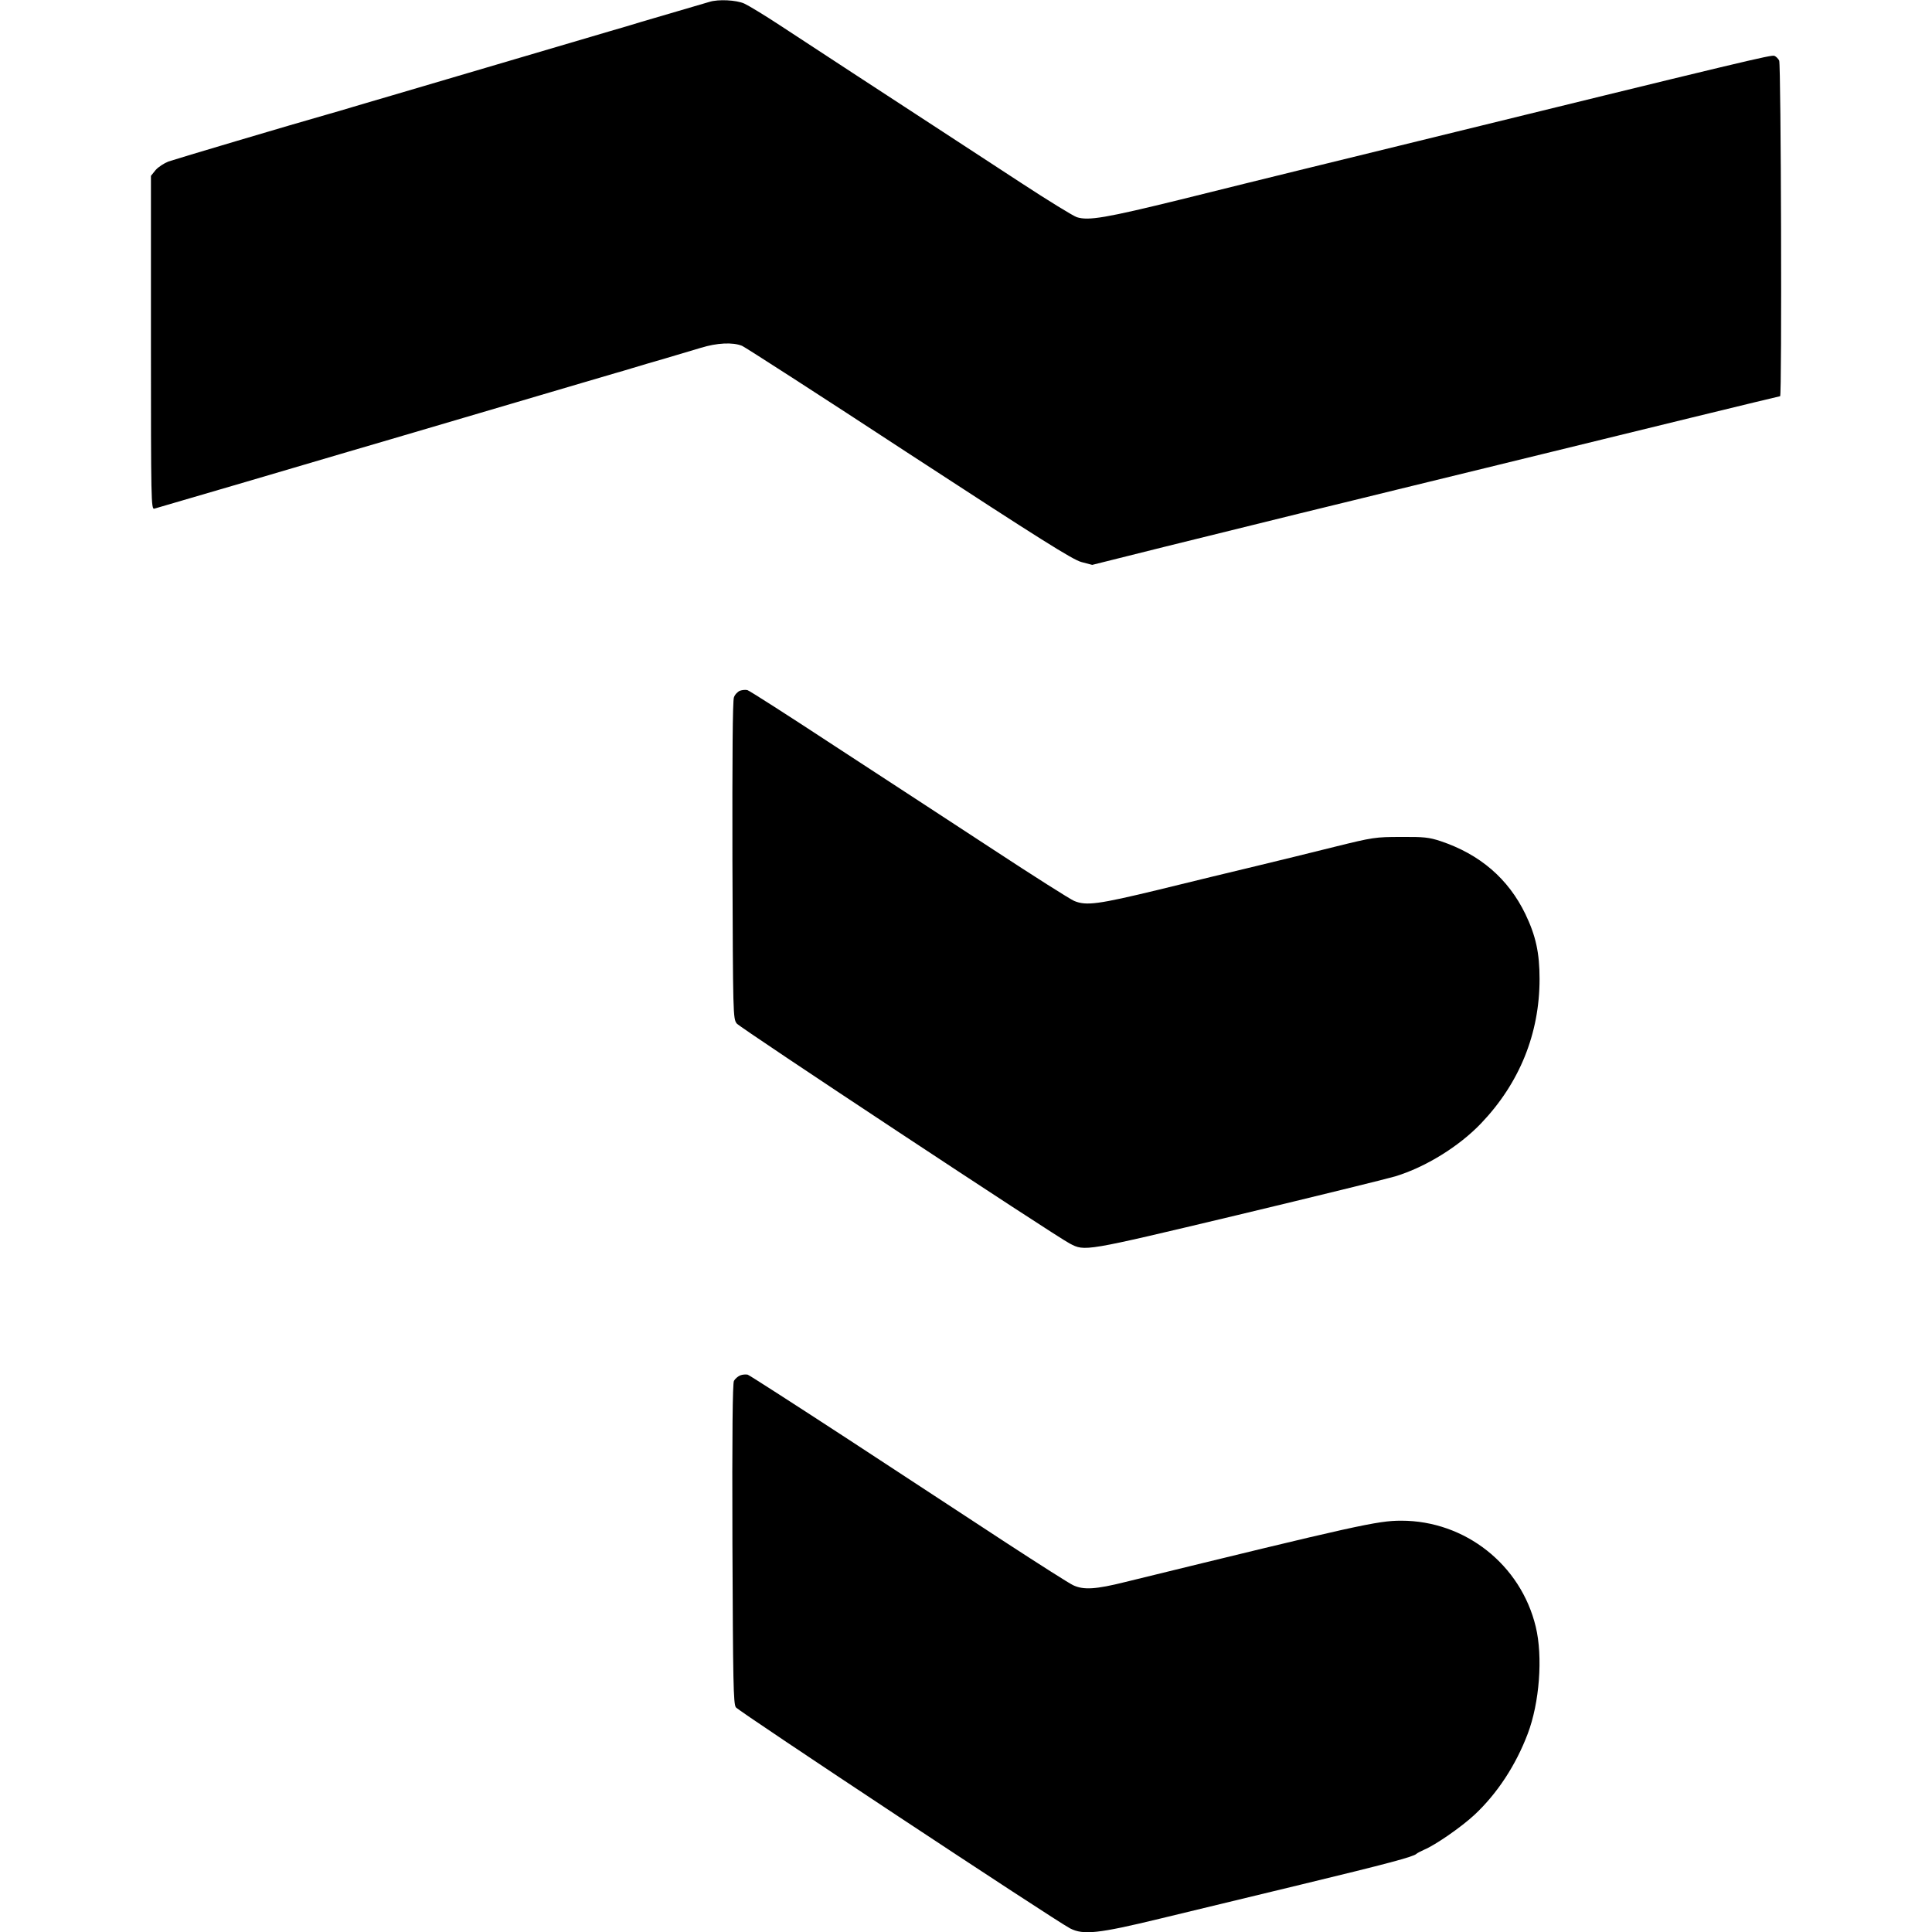
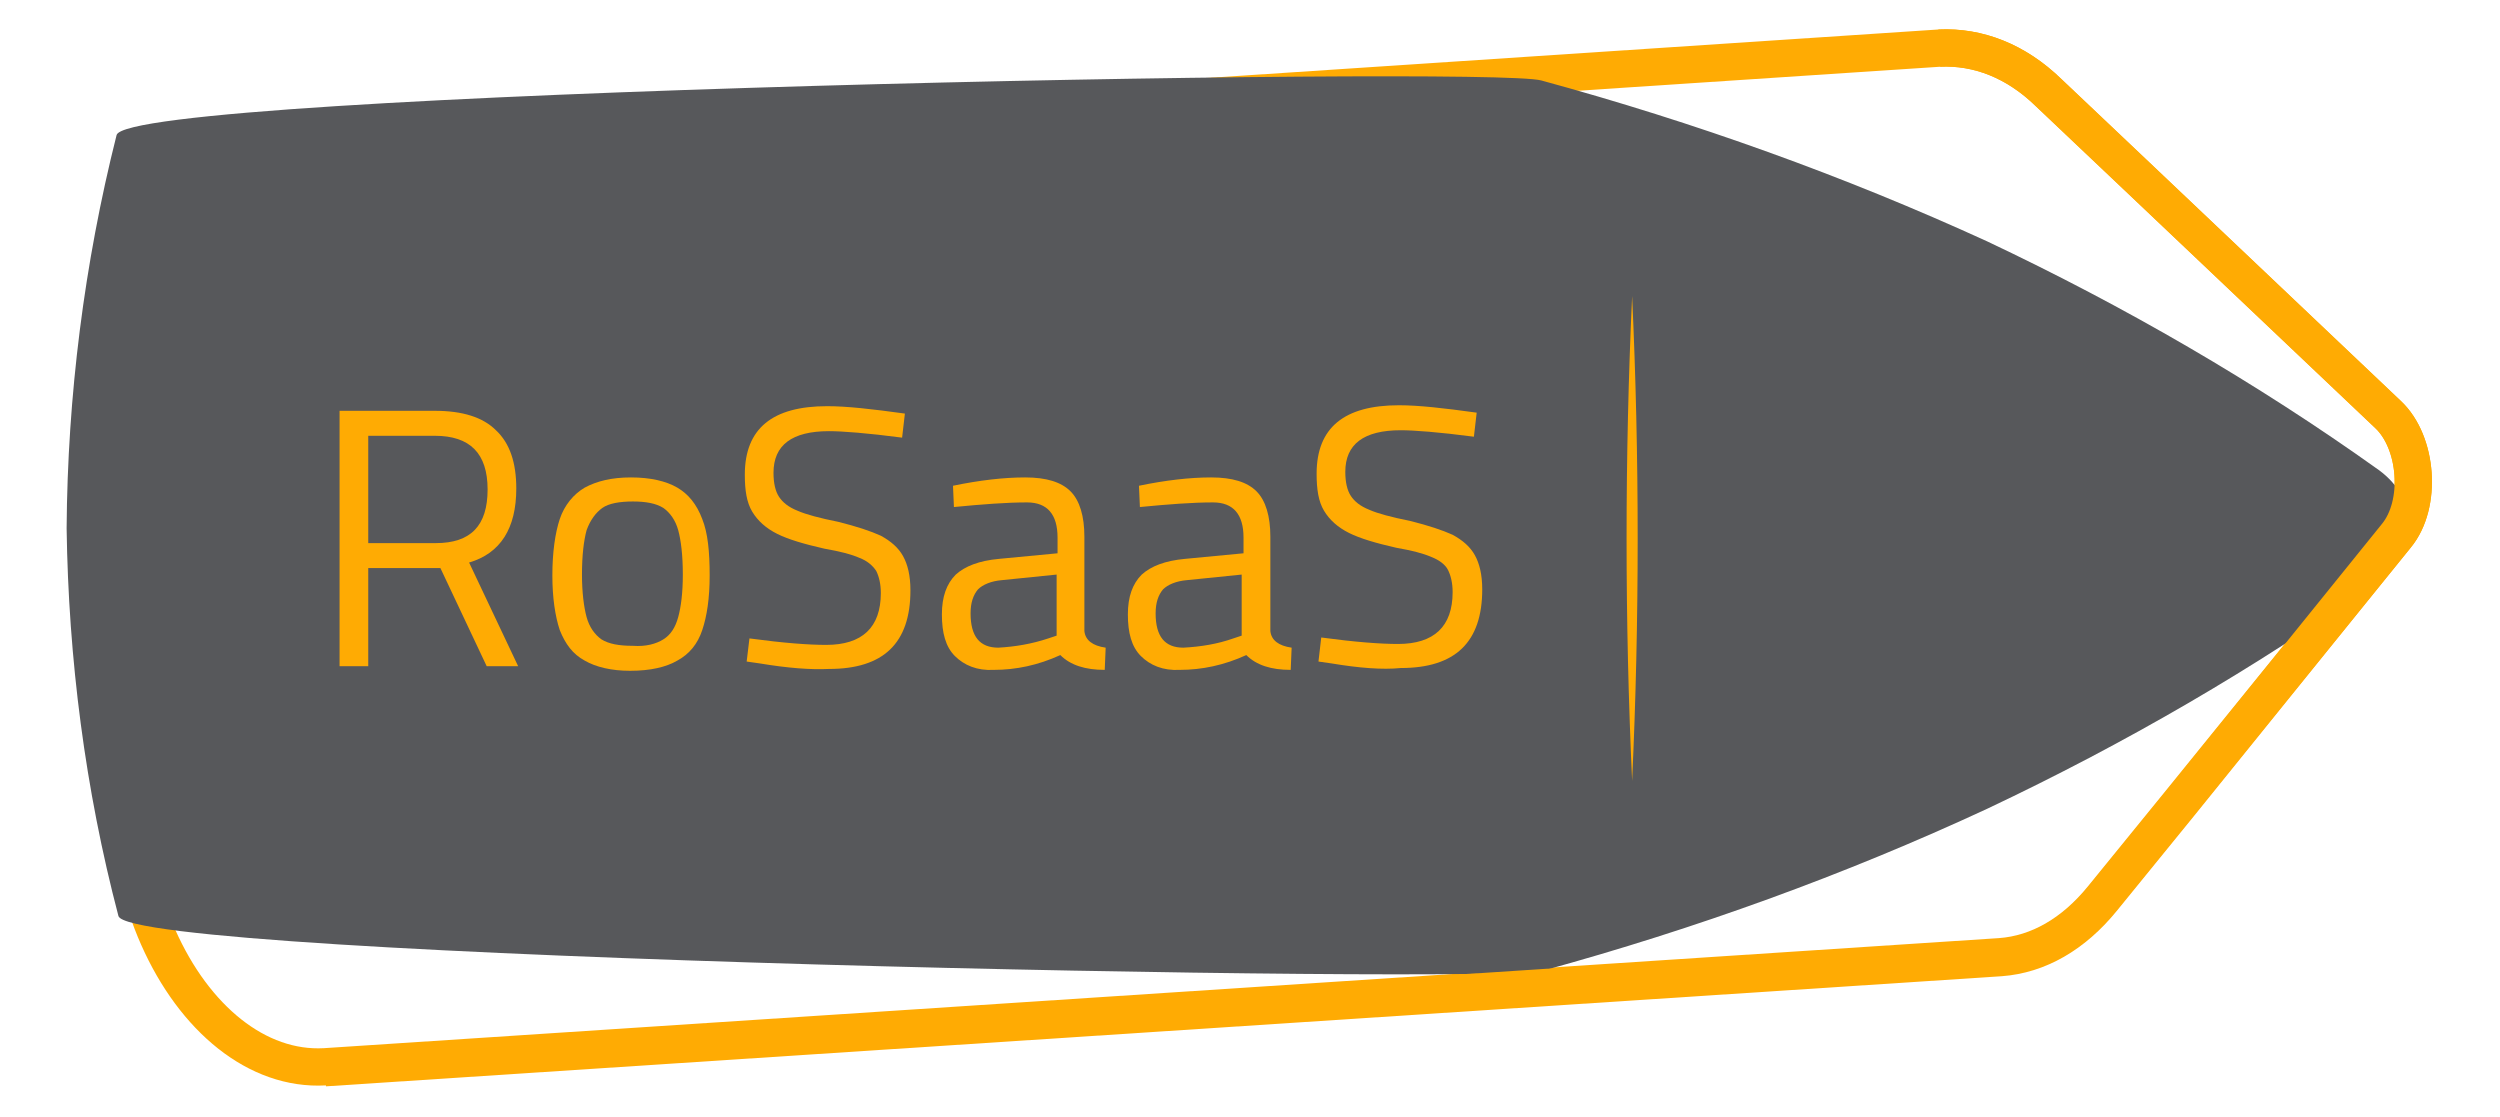
- <svg xmlns="http://www.w3.org/2000/svg" version="1.0" width="1024pt" height="1024pt" viewBox="0 0 1024 1024" preserveAspectRatio="xMidYMid meet">
-   <g transform="translate(0,1024) scale(0.1,-0.1)" fill="#000000" stroke="none">
-     <path d="M3760 10230 c-23 -7 -126 -37 -358 -105 -45 -14 -119 -36 -165 -49 -91 -27 -1065 -314 -1194 -352 -46 -13 -122 -36 -170 -50 -49 -15 -108 -32 -133 -39 -191 -54 -813 -239 -847 -251 -23 -9 -54 -29 -68 -45 l-25 -31 0 -884 c0 -839 1 -885 18 -880 9 3 226 66 482 141 256 75 503 148 550 162 47 14 144 42 215 63 72 21 362 107 645 190 283 84 531 156 550 162 19 5 62 18 95 28 33 10 110 33 170 50 61 18 145 43 188 56 87 27 171 31 220 11 18 -8 417 -265 887 -573 693 -452 866 -561 912 -573 l57 -15 388 97 c213 53 534 132 713 176 179 44 411 100 515 126 105 26 318 78 475 116 803 197 1550 379 1555 379 10 0 5 1761 -5 1779 -5 10 -16 21 -25 25 -18 6 -116 -17 -1995 -478 -168 -41 -408 -100 -535 -131 -126 -31 -403 -99 -615 -152 -399 -98 -491 -114 -553 -94 -20 7 -152 88 -294 181 -142 93 -330 216 -418 273 -270 176 -702 458 -860 562 -82 54 -168 106 -190 116 -42 19 -138 24 -185 9z" />
-     <path d="M3922 6579 c-12 -5 -27 -20 -32 -35 -7 -17 -9 -319 -8 -865 3 -820 3 -838 23 -864 18 -23 1681 -1122 1765 -1166 81 -42 71 -44 885 150 418 100 796 193 840 206 161 49 339 159 456 282 203 213 309 475 309 764 0 139 -20 229 -75 344 -91 188 -241 317 -450 387 -61 20 -89 23 -210 22 -134 0 -148 -2 -350 -52 -115 -29 -304 -75 -420 -103 -115 -27 -347 -84 -515 -125 -319 -77 -383 -86 -447 -59 -21 9 -214 131 -430 273 -216 141 -593 388 -839 548 -245 161 -453 294 -462 296 -10 3 -28 1 -40 -3z" />
-     <path d="M3923 2950 c-12 -5 -27 -18 -33 -29 -7 -14 -10 -271 -8 -864 3 -732 5 -846 18 -866 14 -21 1691 -1130 1772 -1172 70 -36 151 -27 473 51 160 39 495 120 745 180 464 112 602 149 617 164 4 4 23 14 41 22 60 25 197 120 267 185 121 113 219 263 282 429 63 165 81 409 43 567 -79 330 -375 563 -713 563 -126 0 -230 -23 -1463 -325 -156 -39 -221 -43 -276 -17 -20 9 -180 111 -355 225 -175 115 -551 361 -835 547 -285 186 -526 341 -535 344 -10 2 -28 1 -40 -4z" />
+ <svg xmlns="http://www.w3.org/2000/svg" version="1.1" id="Layer_1" x="0px" y="0px" viewBox="0 0 270.2 120.7" style="enable-background:new 0 0 270.2 120.7;" xml:space="preserve">
+   <style type="text/css">
+ 	.st0{fill:none;stroke:#FFAB03;stroke-width:4.03;stroke-miterlimit:10;}
+ 	.st1{fill:#57585B;}
+ 	.st2{fill:#FFAB03;}
+ </style>
+   <path class="st0" d="M258.1,44.8l-27.2-25.8l-9.5-9c-3.5-3.4-7.6-5-11.8-4.8L28.6,17.2c-7.4,0.5-13.4,7-16,16.2  c-1.3,4.5-1.8,9.3-1.4,14l2.7,40.3c0.3,4.7,1.3,9.3,3.2,13.6c3.9,8.8,10.7,14.4,18,14l181.1-11.9c4.1-0.3,7.9-2.5,11-6.3l8.3-10.2  L259,57.9C261.8,54.5,261.3,47.8,258.1,44.8z" />
+   <path class="st1" d="M166.6,8.7C161,7.1,13.7,9.9,12.6,14.6C9.1,28.5,7.3,42.8,7.2,57.1c0.2,14.1,2,28.2,5.6,41.9  c1.2,4.6,148.5,7.4,154,5.9c16.4-4.5,32.5-10.3,48-17.5c14.8-7,29-15.2,42.3-24.7c4.4-3.1,4.4-8.7,0-11.9  c-13.3-9.5-27.5-17.7-42.3-24.7C199.3,19,183.1,13.2,166.6,8.7z" />
+   <path class="st0" d="M35.1,115.4l181.1-11.9c4.1-0.3,7.9-2.5,11-6.3l8.3-10.2L259,57.9c2.8-3.4,2.3-10.1-0.9-13.1l-27.2-25.8l-9.5-9  c-3.5-3.4-7.6-5-11.8-4.8" />
+   <path class="st2" d="M176.4,84.4c-0.8-17.4-0.8-35,0-52.4C177.2,49.4,177.2,67,176.4,84.4z" />
+   <g>
+     <path class="st2" d="M36.8,44.4H47c3,0,5.2,0.7,6.6,2.1c1.5,1.4,2.2,3.5,2.2,6.3c0,4.3-1.7,7-5.1,8l5.3,11.2h-3.4l-5-10.6h-7.8   v10.6h-3.1V44.4z M47.1,58.7c3.8,0,5.6-1.9,5.6-5.8c0-3.9-1.9-5.8-5.7-5.8h-7.2v11.6H47.1z" />
+     <path class="st2" d="M63.2,71.4c-1.3-0.7-2.1-1.8-2.7-3.3c-0.5-1.5-0.8-3.5-0.8-5.9c0-2.5,0.3-4.6,0.8-6.1s1.5-2.7,2.7-3.4   c1.3-0.7,2.9-1.1,5-1.1c2.1,0,3.8,0.4,5,1.1c1.2,0.7,2.1,1.8,2.7,3.4c0.6,1.5,0.8,3.5,0.8,6.1c0,2.5-0.3,4.4-0.8,5.9   c-0.5,1.5-1.4,2.6-2.7,3.3c-1.2,0.7-2.9,1.1-5.1,1.1C66.1,72.5,64.4,72.1,63.2,71.4z M71.7,69.1c0.8-0.5,1.3-1.3,1.6-2.4   c0.3-1.1,0.5-2.6,0.5-4.6c0-2.1-0.2-3.7-0.5-4.8c-0.3-1.1-0.9-1.9-1.6-2.4c-0.8-0.5-1.9-0.7-3.3-0.7c-1.4,0-2.6,0.2-3.3,0.7   s-1.3,1.3-1.7,2.4c-0.3,1.1-0.5,2.7-0.5,4.8c0,1.9,0.2,3.5,0.5,4.6c0.3,1.1,0.9,1.9,1.6,2.4c0.8,0.5,1.9,0.7,3.4,0.7   C69.8,69.9,70.9,69.6,71.7,69.1z" />
+     <path class="st2" d="M82.1,71.7l-1.4-0.2L81,69c3.7,0.5,6.4,0.7,8.3,0.7c3.9,0,5.9-1.9,5.9-5.6c0-1-0.2-1.8-0.5-2.4   c-0.4-0.6-1-1.1-1.8-1.4c-0.9-0.4-2.1-0.7-3.8-1c-2.2-0.5-3.9-1-5.1-1.6c-1.2-0.6-2.1-1.4-2.7-2.4c-0.6-1-0.8-2.3-0.8-4   c0-5,3-7.4,8.9-7.4c2.1,0,4.8,0.3,8.4,0.8l-0.3,2.6c-3.8-0.5-6.5-0.7-7.9-0.7c-4,0-6,1.5-6,4.5c0,1.1,0.2,2,0.6,2.6   c0.4,0.6,1,1.1,2,1.5c0.9,0.4,2.4,0.8,4.4,1.2c2,0.5,3.5,1,4.6,1.5c1.1,0.6,1.9,1.3,2.4,2.2c0.5,0.9,0.8,2.1,0.8,3.7   c0,5.7-2.9,8.5-8.8,8.5C87.6,72.4,85.1,72.2,82.1,71.7z" />
+     <path class="st2" d="M103.2,70.9c-1-1-1.4-2.5-1.4-4.5c0-1.9,0.5-3.3,1.5-4.3c1-0.9,2.5-1.5,4.7-1.7l6.3-0.6v-1.7   c0-2.5-1.1-3.8-3.3-3.8c-2.2,0-4.8,0.2-7.9,0.5l-0.1-2.3c2.9-0.6,5.5-0.9,7.8-0.9c2.3,0,3.9,0.5,4.9,1.5c1,1,1.5,2.7,1.5,4.9v10.2   c0.1,1,0.9,1.6,2.3,1.8l-0.1,2.4c-2.1,0-3.7-0.5-4.8-1.6c-2.4,1.1-4.8,1.6-7.2,1.6C105.6,72.5,104.2,71.9,103.2,70.9z M113.3,69   l0.9-0.3v-6.6l-5.9,0.6c-1.2,0.1-2.1,0.5-2.6,1c-0.5,0.6-0.8,1.4-0.8,2.6c0,2.5,1,3.7,3,3.7C109.7,69.9,111.5,69.6,113.3,69z" />
+     <path class="st2" d="M123.3,70.9c-1-1-1.4-2.5-1.4-4.5c0-1.9,0.5-3.3,1.5-4.3c1-0.9,2.5-1.5,4.7-1.7l6.3-0.6v-1.7   c0-2.5-1.1-3.8-3.3-3.8c-2.2,0-4.8,0.2-7.9,0.5l-0.1-2.3c2.9-0.6,5.5-0.9,7.8-0.9c2.3,0,3.9,0.5,4.9,1.5c1,1,1.5,2.7,1.5,4.9v10.2   c0.1,1,0.9,1.6,2.3,1.8l-0.1,2.4c-2.1,0-3.7-0.5-4.8-1.6c-2.4,1.1-4.8,1.6-7.2,1.6C125.7,72.5,124.3,71.9,123.3,70.9z M133.3,69   l0.9-0.3v-6.6l-5.9,0.6c-1.2,0.1-2.1,0.5-2.6,1c-0.5,0.6-0.8,1.4-0.8,2.6c0,2.5,1,3.7,3,3.7C129.8,69.9,131.6,69.6,133.3,69z" />
+     <path class="st2" d="M143.9,71.7l-1.4-0.2l0.3-2.6c3.7,0.5,6.4,0.7,8.3,0.7c3.9,0,5.9-1.9,5.9-5.6c0-1-0.2-1.8-0.5-2.4   s-1-1.1-1.8-1.4c-0.9-0.4-2.1-0.7-3.8-1c-2.2-0.5-3.9-1-5.1-1.6c-1.2-0.6-2.1-1.4-2.7-2.4c-0.6-1-0.8-2.3-0.8-4c0-5,3-7.4,8.9-7.4   c2.1,0,4.8,0.3,8.4,0.8l-0.3,2.6c-3.8-0.5-6.5-0.7-7.9-0.7c-4,0-6,1.5-6,4.5c0,1.1,0.2,2,0.6,2.6c0.4,0.6,1,1.1,2,1.5   c0.9,0.4,2.4,0.8,4.4,1.2c2,0.5,3.5,1,4.6,1.5c1.1,0.6,1.9,1.3,2.4,2.2c0.5,0.9,0.8,2.1,0.8,3.7c0,5.7-2.9,8.5-8.8,8.5   C149.4,72.4,146.9,72.2,143.9,71.7z" />
  </g>
</svg>
